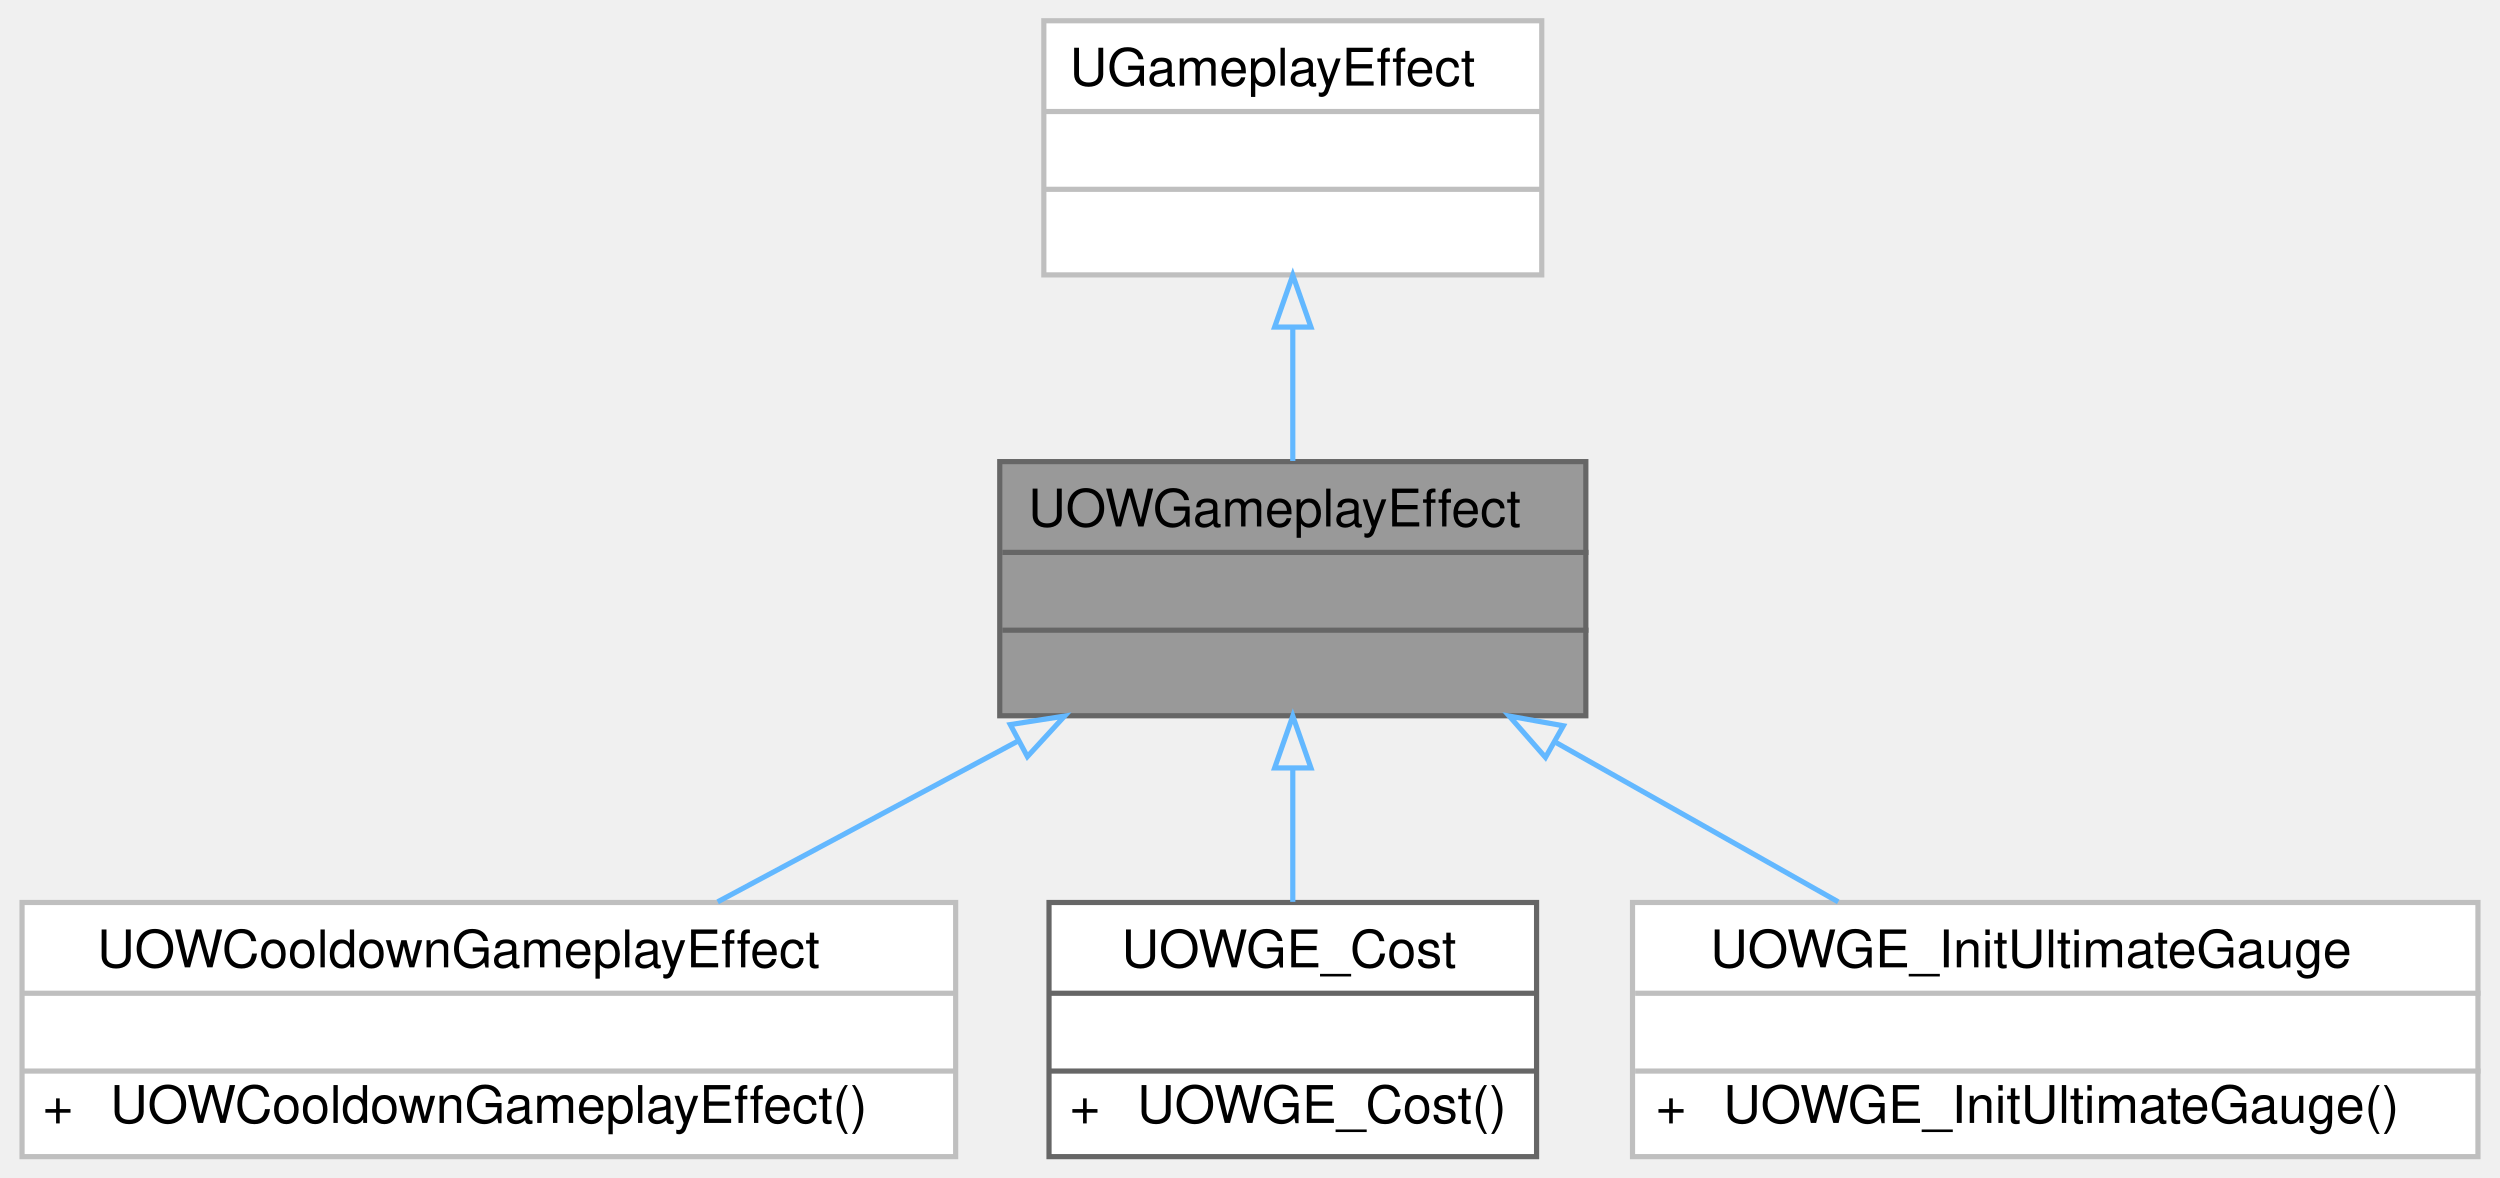
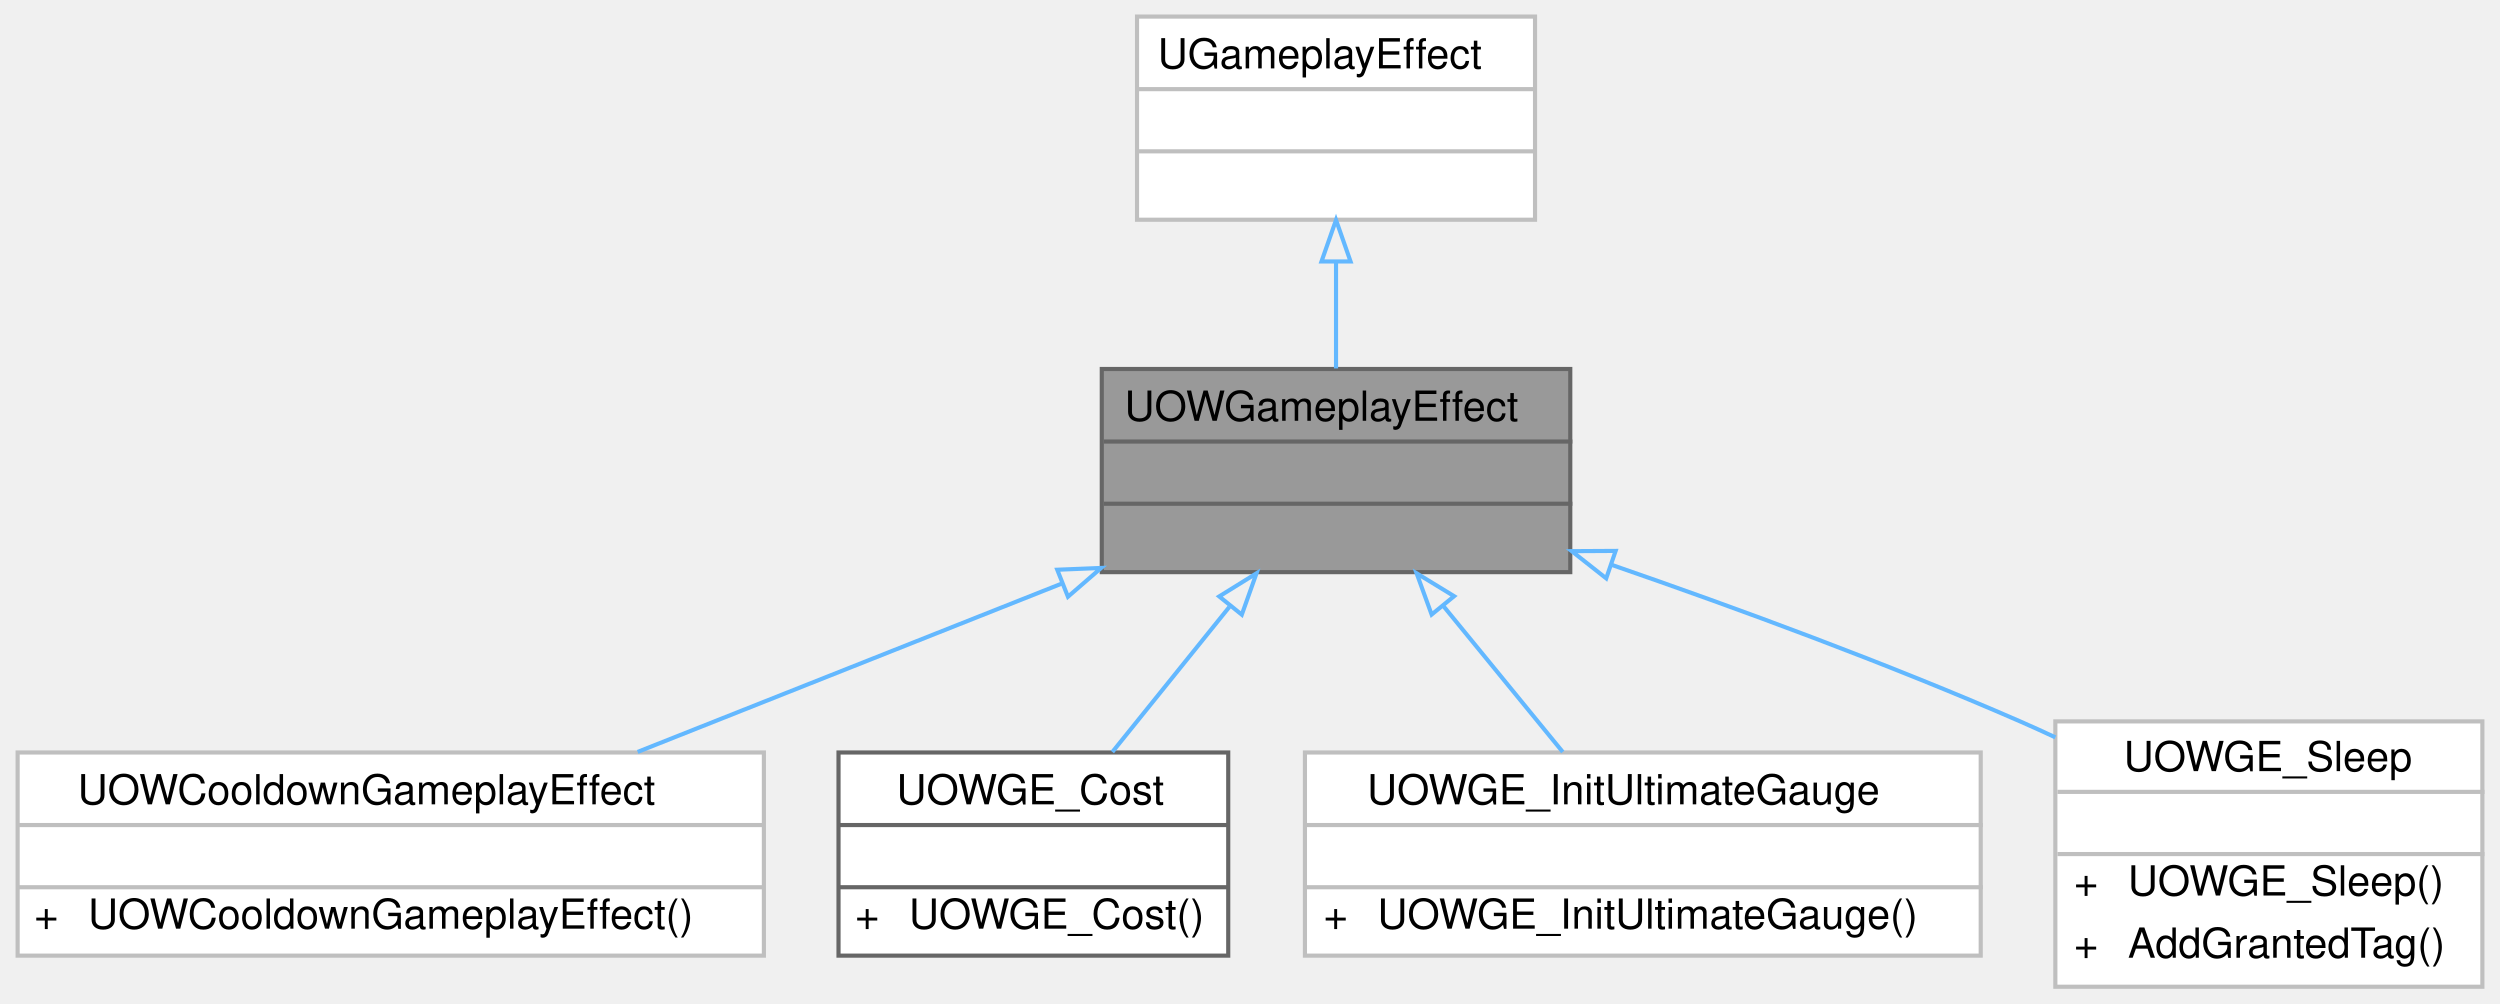
- <svg xmlns="http://www.w3.org/2000/svg" xmlns:xlink="http://www.w3.org/1999/xlink" width="482pt" height="227pt" viewBox="0.00 0.00 481.50 227.00">
-   <g id="graph0" class="graph" transform="scale(1 1) rotate(0) translate(4 223)">
+ <svg xmlns="http://www.w3.org/2000/svg" xmlns:xlink="http://www.w3.org/1999/xlink" width="603pt" height="242pt" viewBox="0.00 0.00 602.50 242.00">
+   <g id="graph0" class="graph" transform="scale(1 1) rotate(0) translate(4 238)">
    <g id="Node000001" class="node">
      <g id="a_Node000001">
        <a xlink:title=" ">
-           <polygon fill="#999999" stroke="transparent" points="301.5,-134 188.5,-134 188.5,-85 301.5,-85 301.5,-134" />
-           <text text-anchor="start" x="194" y="-121.5" font-family="Helvetica,sans-Serif" font-size="10.00">UOWGameplayEffect</text>
-           <text text-anchor="start" x="243.5" y="-106.5" font-family="Helvetica,sans-Serif" font-size="10.00"> </text>
-           <text text-anchor="start" x="243.5" y="-91.5" font-family="Helvetica,sans-Serif" font-size="10.00"> </text>
-           <polygon fill="#666666" stroke="#666666" points="189,-116.5 189,-116.5 302,-116.5 302,-116.5 189,-116.5" />
-           <polygon fill="#666666" stroke="#666666" points="189,-101.5 189,-101.5 302,-101.5 302,-101.5 189,-101.5" />
-           <polygon fill="none" stroke="#666666" points="188.5,-85 188.5,-134 301.5,-134 301.5,-85 188.5,-85" />
+           <polygon fill="#999999" stroke="transparent" points="374.5,-149 261.5,-149 261.5,-100 374.5,-100 374.5,-149" />
+           <text text-anchor="start" x="267" y="-136.5" font-family="Helvetica,sans-Serif" font-size="10.00">UOWGameplayEffect</text>
+           <text text-anchor="start" x="316.5" y="-121.5" font-family="Helvetica,sans-Serif" font-size="10.00"> </text>
+           <text text-anchor="start" x="316.5" y="-106.5" font-family="Helvetica,sans-Serif" font-size="10.00"> </text>
+           <polygon fill="#666666" stroke="#666666" points="262,-131.5 262,-131.5 375,-131.5 375,-131.5 262,-131.5" />
+           <polygon fill="#666666" stroke="#666666" points="262,-116.5 262,-116.5 375,-116.5 375,-116.5 262,-116.5" />
+           <polygon fill="none" stroke="#666666" points="261.5,-100 261.5,-149 374.5,-149 374.5,-100 261.5,-100" />
        </a>
      </g>
    </g>
    <g id="Node000003" class="node">
      <g id="a_Node000003">
        <a xlink:href="classUOWCooldownGameplayEffect.html" target="_top" xlink:title=" ">
-           <polygon fill="white" stroke="transparent" points="180,-49 0,-49 0,0 180,0 180,-49" />
-           <text text-anchor="start" x="14.5" y="-36.5" font-family="Helvetica,sans-Serif" font-size="10.00">UOWCooldownGameplayEffect</text>
-           <text text-anchor="start" x="88" y="-21.5" font-family="Helvetica,sans-Serif" font-size="10.00"> </text>
-           <text text-anchor="start" x="4" y="-6.5" font-family="Helvetica,sans-Serif" font-size="10.00">+</text>
-           <text text-anchor="start" x="17" y="-6.5" font-family="Helvetica,sans-Serif" font-size="10.00">UOWCooldownGameplayEffect()</text>
-           <polygon fill="#bfbfbf" stroke="#bfbfbf" points="0,-31.5 0,-31.5 180,-31.5 180,-31.5 0,-31.5" />
-           <polygon fill="#bfbfbf" stroke="#bfbfbf" points="0,-16.5 0,-16.5 180,-16.5 180,-16.5 0,-16.5" />
-           <polygon fill="none" stroke="#bfbfbf" points="0,0 0,-49 180,-49 180,0 0,0" />
+           <polygon fill="white" stroke="transparent" points="180,-56.5 0,-56.5 0,-7.5 180,-7.5 180,-56.5" />
+           <text text-anchor="start" x="14.5" y="-44" font-family="Helvetica,sans-Serif" font-size="10.00">UOWCooldownGameplayEffect</text>
+           <text text-anchor="start" x="88" y="-29" font-family="Helvetica,sans-Serif" font-size="10.00"> </text>
+           <text text-anchor="start" x="4" y="-14" font-family="Helvetica,sans-Serif" font-size="10.00">+</text>
+           <text text-anchor="start" x="17" y="-14" font-family="Helvetica,sans-Serif" font-size="10.00">UOWCooldownGameplayEffect()</text>
+           <polygon fill="#bfbfbf" stroke="#bfbfbf" points="0,-39 0,-39 180,-39 180,-39 0,-39" />
+           <polygon fill="#bfbfbf" stroke="#bfbfbf" points="0,-24 0,-24 180,-24 180,-24 0,-24" />
+           <polygon fill="none" stroke="#bfbfbf" points="0,-7.5 0,-56.5 180,-56.5 180,-7.5 0,-7.5" />
        </a>
      </g>
    </g>
    <g id="edge2_Node000001_Node000003" class="edge">
      <g id="a_edge2_Node000001_Node000003">
        <a xlink:title=" ">
-           <path fill="none" stroke="#63b8ff" d="M191.95,-80.09C173.11,-70 152.12,-58.77 134.11,-49.12" />
-           <polygon fill="none" stroke="#63b8ff" points="190.53,-83.3 201,-84.94 193.83,-77.13 190.53,-83.3" />
+           <path fill="none" stroke="#63b8ff" d="M251.97,-97.29C219.62,-84.45 180.98,-69.11 149.55,-56.64" />
+           <polygon fill="none" stroke="#63b8ff" points="250.76,-100.58 261.35,-101.01 253.34,-94.07 250.76,-100.58" />
        </a>
      </g>
    </g>
    <g id="Node000004" class="node">
      <g id="a_Node000004">
        <a xlink:href="classUOWGE__Cost.html" target="_top" xlink:title=" ">
-           <polygon fill="white" stroke="transparent" points="292,-49 198,-49 198,0 292,0 292,-49" />
-           <text text-anchor="start" x="212" y="-36.5" font-family="Helvetica,sans-Serif" font-size="10.00">UOWGE_Cost</text>
-           <text text-anchor="start" x="243" y="-21.5" font-family="Helvetica,sans-Serif" font-size="10.00"> </text>
-           <text text-anchor="start" x="202" y="-6.5" font-family="Helvetica,sans-Serif" font-size="10.00">+</text>
-           <text text-anchor="start" x="215" y="-6.5" font-family="Helvetica,sans-Serif" font-size="10.00">UOWGE_Cost()</text>
-           <polygon fill="#666666" stroke="#666666" points="198,-31.5 198,-31.5 292,-31.5 292,-31.5 198,-31.5" />
-           <polygon fill="#666666" stroke="#666666" points="198,-16.5 198,-16.5 292,-16.5 292,-16.5 198,-16.5" />
-           <polygon fill="none" stroke="#666666" points="198,0 198,-49 292,-49 292,0 198,0" />
+           <polygon fill="white" stroke="transparent" points="292,-56.5 198,-56.5 198,-7.5 292,-7.5 292,-56.5" />
+           <text text-anchor="start" x="212" y="-44" font-family="Helvetica,sans-Serif" font-size="10.00">UOWGE_Cost</text>
+           <text text-anchor="start" x="243" y="-29" font-family="Helvetica,sans-Serif" font-size="10.00"> </text>
+           <text text-anchor="start" x="202" y="-14" font-family="Helvetica,sans-Serif" font-size="10.00">+</text>
+           <text text-anchor="start" x="215" y="-14" font-family="Helvetica,sans-Serif" font-size="10.00">UOWGE_Cost()</text>
+           <polygon fill="#666666" stroke="#666666" points="198,-39 198,-39 292,-39 292,-39 198,-39" />
+           <polygon fill="#666666" stroke="#666666" points="198,-24 198,-24 292,-24 292,-24 198,-24" />
+           <polygon fill="none" stroke="#666666" points="198,-7.5 198,-56.5 292,-56.5 292,-7.5 198,-7.5" />
        </a>
      </g>
    </g>
    <g id="edge3_Node000001_Node000004" class="edge">
      <g id="a_edge3_Node000001_Node000004">
        <a xlink:title=" ">
-           <path fill="none" stroke="#63b8ff" d="M245,-74.77C245,-66.17 245,-57.1 245,-49.12" />
-           <polygon fill="none" stroke="#63b8ff" points="241.5,-74.94 245,-84.94 248.5,-74.94 241.5,-74.94" />
+           <path fill="none" stroke="#63b8ff" d="M292.27,-91.61C282.98,-80.09 272.67,-67.3 264.05,-56.62" />
+           <polygon fill="none" stroke="#63b8ff" points="289.82,-94.14 298.82,-99.72 295.27,-89.74 289.82,-94.14" />
        </a>
      </g>
    </g>
    <g id="Node000005" class="node">
      <g id="a_Node000005">
        <a xlink:href="classUOWGE__InitUltimateGauge.html" target="_top" xlink:title=" ">
-           <polygon fill="white" stroke="transparent" points="473.5,-49 310.5,-49 310.5,0 473.5,0 473.5,-49" />
-           <text text-anchor="start" x="325.5" y="-36.5" font-family="Helvetica,sans-Serif" font-size="10.00">UOWGE_InitUltimateGauge</text>
-           <text text-anchor="start" x="390.5" y="-21.5" font-family="Helvetica,sans-Serif" font-size="10.00"> </text>
-           <text text-anchor="start" x="315" y="-6.5" font-family="Helvetica,sans-Serif" font-size="10.00">+</text>
-           <text text-anchor="start" x="328" y="-6.5" font-family="Helvetica,sans-Serif" font-size="10.00">UOWGE_InitUltimateGauge()</text>
-           <polygon fill="#bfbfbf" stroke="#bfbfbf" points="311,-31.5 311,-31.5 474,-31.5 474,-31.5 311,-31.5" />
-           <polygon fill="#bfbfbf" stroke="#bfbfbf" points="311,-16.5 311,-16.5 474,-16.5 474,-16.5 311,-16.5" />
-           <polygon fill="none" stroke="#bfbfbf" points="310.5,0 310.5,-49 473.5,-49 473.5,0 310.5,0" />
+           <polygon fill="white" stroke="transparent" points="473.5,-56.5 310.5,-56.5 310.5,-7.5 473.5,-7.5 473.5,-56.5" />
+           <text text-anchor="start" x="325.5" y="-44" font-family="Helvetica,sans-Serif" font-size="10.00">UOWGE_InitUltimateGauge</text>
+           <text text-anchor="start" x="390.5" y="-29" font-family="Helvetica,sans-Serif" font-size="10.00"> </text>
+           <text text-anchor="start" x="315" y="-14" font-family="Helvetica,sans-Serif" font-size="10.00">+</text>
+           <text text-anchor="start" x="328" y="-14" font-family="Helvetica,sans-Serif" font-size="10.00">UOWGE_InitUltimateGauge()</text>
+           <polygon fill="#bfbfbf" stroke="#bfbfbf" points="311,-39 311,-39 474,-39 474,-39 311,-39" />
+           <polygon fill="#bfbfbf" stroke="#bfbfbf" points="311,-24 311,-24 474,-24 474,-24 311,-24" />
+           <polygon fill="none" stroke="#bfbfbf" points="310.5,-7.5 310.5,-56.5 473.5,-56.5 473.5,-7.5 310.5,-7.5" />
        </a>
      </g>
    </g>
    <g id="edge4_Node000001_Node000005" class="edge">
      <g id="a_edge4_Node000001_Node000005">
        <a xlink:title=" ">
-           <path fill="none" stroke="#63b8ff" d="M295.8,-79.81C313.54,-69.8 333.24,-58.68 350.16,-49.12" />
-           <polygon fill="none" stroke="#63b8ff" points="293.72,-76.97 286.73,-84.94 297.16,-83.07 293.72,-76.97" />
+           <path fill="none" stroke="#63b8ff" d="M343.8,-91.94C353.29,-80.34 363.87,-67.41 372.69,-56.62" />
+           <polygon fill="none" stroke="#63b8ff" points="341.06,-89.77 337.44,-99.72 346.48,-94.2 341.06,-89.77" />
+         </a>
+       </g>
+     </g>
+     <g id="Node000006" class="node">
+       <g id="a_Node000006">
+         <a xlink:href="classUOWGE__Sleep.html" target="_top" xlink:title=" ">
+           <polygon fill="white" stroke="transparent" points="594.5,-64 491.5,-64 491.5,0 594.5,0 594.5,-64" />
+           <text text-anchor="start" x="508" y="-52" font-family="Helvetica,sans-Serif" font-size="10.00">UOWGE_Sleep</text>
+           <text text-anchor="start" x="541.5" y="-37" font-family="Helvetica,sans-Serif" font-size="10.00"> </text>
+           <text text-anchor="start" x="496" y="-22" font-family="Helvetica,sans-Serif" font-size="10.00">+</text>
+           <text text-anchor="start" x="509" y="-22" font-family="Helvetica,sans-Serif" font-size="10.00">UOWGE_Sleep()</text>
+           <text text-anchor="start" x="496" y="-7" font-family="Helvetica,sans-Serif" font-size="10.00">+</text>
+           <text text-anchor="start" x="509" y="-7" font-family="Helvetica,sans-Serif" font-size="10.00">AddGrantedTag()</text>
+           <polygon fill="#bfbfbf" stroke="#bfbfbf" points="492,-47 492,-47 595,-47 595,-47 492,-47" />
+           <polygon fill="#bfbfbf" stroke="#bfbfbf" points="492,-32 492,-32 595,-32 595,-32 492,-32" />
+           <polygon fill="none" stroke="#bfbfbf" points="491.5,0 491.5,-64 594.5,-64 594.5,0 491.5,0" />
+         </a>
+       </g>
+     </g>
+     <g id="edge5_Node000001_Node000006" class="edge">
+       <g id="a_edge5_Node000001_Node000006">
+         <a xlink:title=" ">
+           <path fill="none" stroke="#63b8ff" d="M384.5,-101.75C414.89,-91.24 451.14,-77.9 483,-64 485.79,-62.78 488.64,-61.49 491.5,-60.15" />
+           <polygon fill="none" stroke="#63b8ff" points="383.17,-98.5 374.85,-105.06 385.44,-105.12 383.17,-98.5" />
        </a>
      </g>
    </g>
    <g id="Node000002" class="node">
      <g id="a_Node000002">
        <a xlink:title=" ">
-           <polygon fill="white" stroke="transparent" points="293,-219 197,-219 197,-170 293,-170 293,-219" />
-           <text text-anchor="start" x="202" y="-206.5" font-family="Helvetica,sans-Serif" font-size="10.00">UGameplayEffect</text>
-           <text text-anchor="start" x="243" y="-191.5" font-family="Helvetica,sans-Serif" font-size="10.00"> </text>
-           <text text-anchor="start" x="243" y="-176.5" font-family="Helvetica,sans-Serif" font-size="10.00"> </text>
-           <polygon fill="#bfbfbf" stroke="#bfbfbf" points="197,-201.5 197,-201.5 293,-201.5 293,-201.5 197,-201.5" />
-           <polygon fill="#bfbfbf" stroke="#bfbfbf" points="197,-186.5 197,-186.5 293,-186.5 293,-186.5 197,-186.5" />
-           <polygon fill="none" stroke="#bfbfbf" points="197,-170 197,-219 293,-219 293,-170 197,-170" />
+           <polygon fill="white" stroke="transparent" points="366,-234 270,-234 270,-185 366,-185 366,-234" />
+           <text text-anchor="start" x="275" y="-221.5" font-family="Helvetica,sans-Serif" font-size="10.00">UGameplayEffect</text>
+           <text text-anchor="start" x="316" y="-206.5" font-family="Helvetica,sans-Serif" font-size="10.00"> </text>
+           <text text-anchor="start" x="316" y="-191.5" font-family="Helvetica,sans-Serif" font-size="10.00"> </text>
+           <polygon fill="#bfbfbf" stroke="#bfbfbf" points="270,-216.5 270,-216.5 366,-216.5 366,-216.5 270,-216.5" />
+           <polygon fill="#bfbfbf" stroke="#bfbfbf" points="270,-201.5 270,-201.5 366,-201.5 366,-201.5 270,-201.5" />
+           <polygon fill="none" stroke="#bfbfbf" points="270,-185 270,-234 366,-234 366,-185 270,-185" />
        </a>
      </g>
    </g>
    <g id="edge1_Node000001_Node000002" class="edge">
      <g id="a_edge1_Node000001_Node000002">
        <a xlink:title=" ">
-           <path fill="none" stroke="#63b8ff" d="M245,-159.77C245,-151.17 245,-142.1 245,-134.12" />
-           <polygon fill="none" stroke="#63b8ff" points="241.5,-159.94 245,-169.94 248.5,-159.94 241.5,-159.94" />
+           <path fill="none" stroke="#63b8ff" d="M318,-174.77C318,-166.17 318,-157.1 318,-149.12" />
+           <polygon fill="none" stroke="#63b8ff" points="314.5,-174.94 318,-184.94 321.5,-174.94 314.5,-174.94" />
        </a>
      </g>
    </g>
  </g>
</svg>
